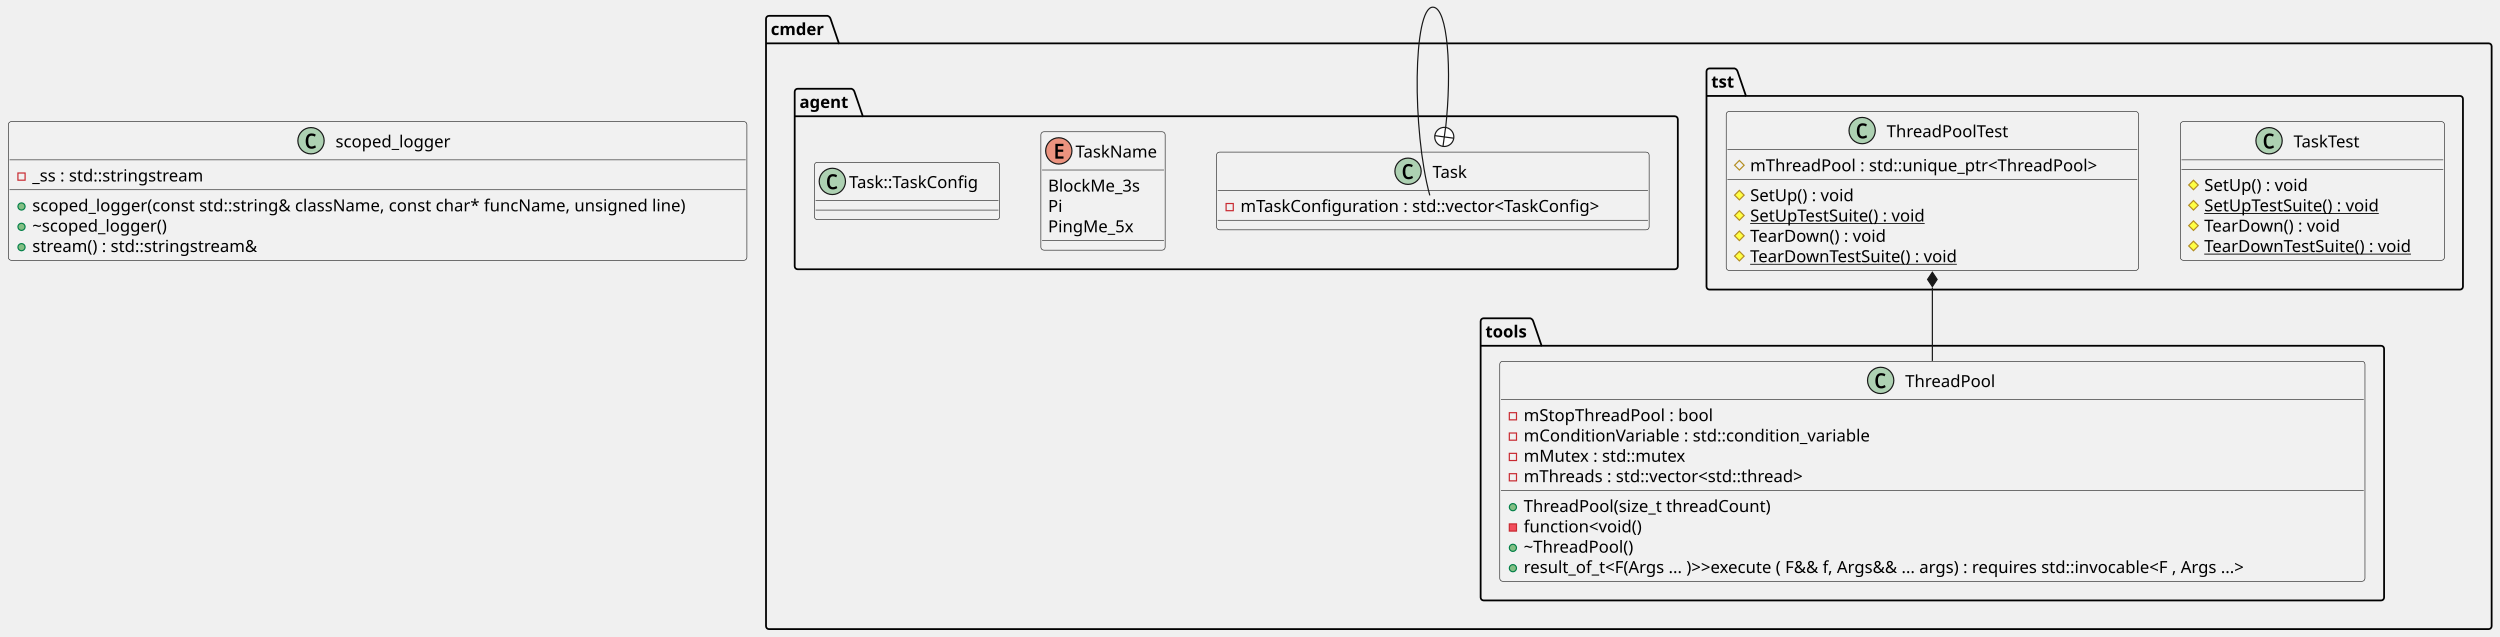
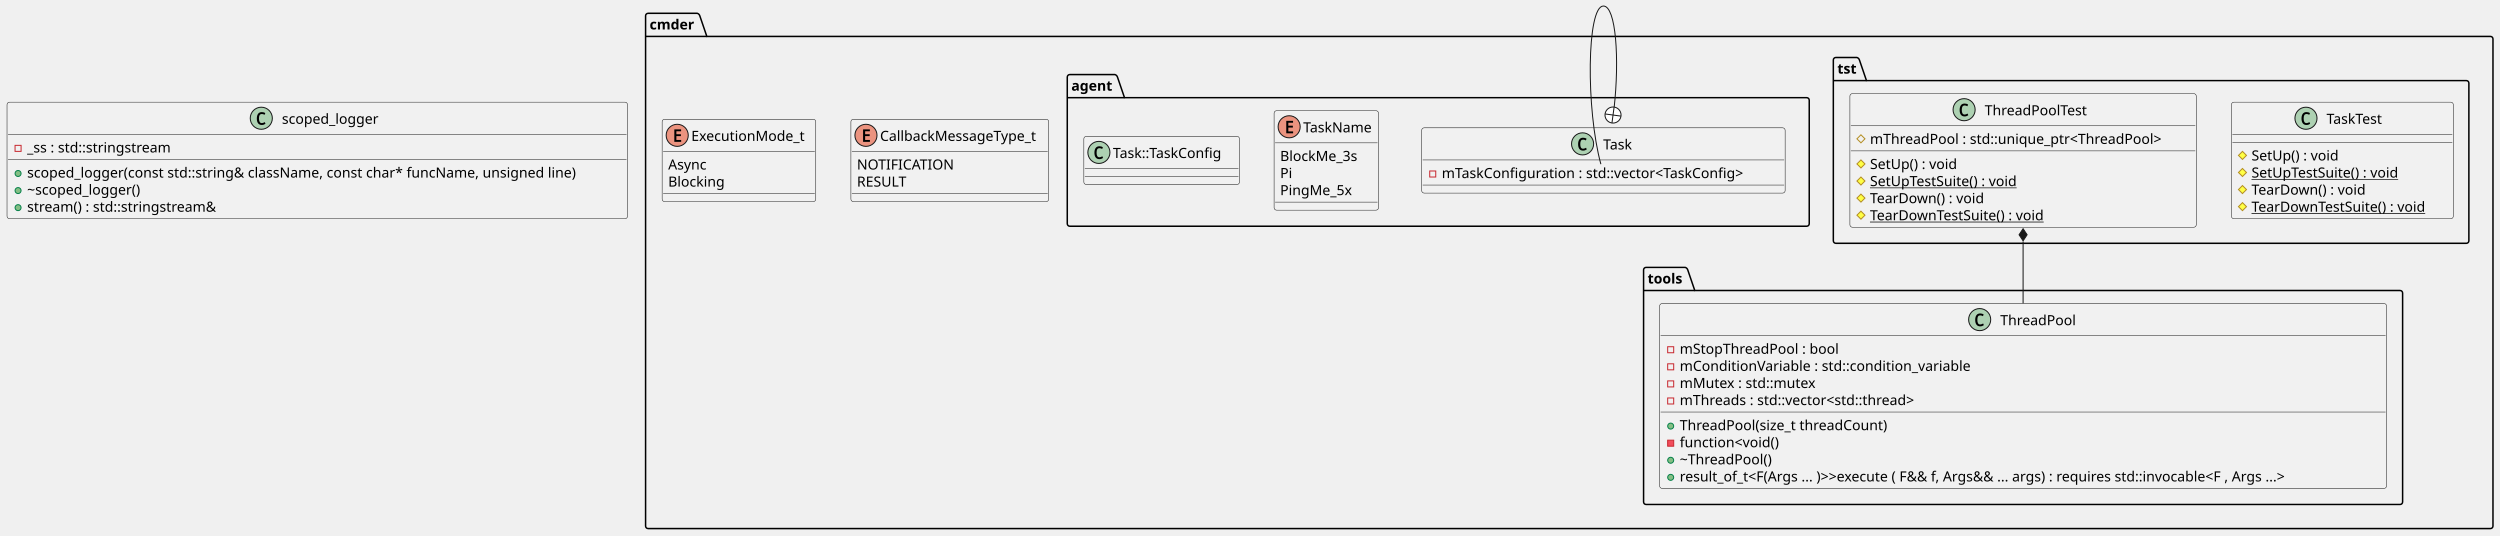
- <svg xmlns="http://www.w3.org/2000/svg" contentStyleType="text/css" height="533px" preserveAspectRatio="none" style="width:2092px;height:533px;background:#FFFFFF;" version="1.1" viewBox="0 0 2092 533" width="2092px" zoomAndPan="magnify">
+ <svg xmlns="http://www.w3.org/2000/svg" contentStyleType="text/css" height="533px" preserveAspectRatio="none" style="width:2490px;height:533px;background:#FFFFFF;" version="1.1" viewBox="0 0 2490 533" width="2490px" zoomAndPan="magnify">
  <defs />
  <g>
    <g id="cluster_cmder">
-       <path d="M643.5,13.26 L692.5,13.26 A3.75,3.75 0 0 1 695,15.76 L702,36.275 L2082.5,36.275 A2.5,2.5 0 0 1 2085,38.775 L2085,523.95 A2.5,2.5 0 0 1 2082.5,526.45 L643.5,526.45 A2.5,2.5 0 0 1 641,523.95 L641,15.76 A2.5,2.5 0 0 1 643.5,13.26 " fill="none" style="stroke:#000000;stroke-width:1.5;" />
-       <line style="stroke:#000000;stroke-width:1.5;" x1="641" x2="702" y1="36.275" y2="36.275" />
-       <text fill="#000000" font-family="sans-serif" font-size="14" font-weight="bold" lengthAdjust="spacing" textLength="48" x="645" y="29.335">cmder</text>
+       <path d="M645.5,13.26 L694.5,13.26 A3.75,3.75 0 0 1 697,15.76 L704,36.275 L2480.5,36.275 A2.5,2.5 0 0 1 2483,38.775 L2483,523.95 A2.5,2.5 0 0 1 2480.5,526.45 L645.5,526.45 A2.5,2.5 0 0 1 643,523.95 L643,15.76 A2.5,2.5 0 0 1 645.5,13.26 " fill="none" style="stroke:#000000;stroke-width:1.5;" />
+       <line style="stroke:#000000;stroke-width:1.5;" x1="643" x2="704" y1="36.275" y2="36.275" />
+       <text fill="#000000" font-family="sans-serif" font-size="14" font-weight="bold" lengthAdjust="spacing" textLength="48" x="647" y="29.335">cmder</text>
    </g>
    <g id="cluster_tst">
-       <path d="M1430.5,57.26 L1451.5,57.26 A3.75,3.75 0 0 1 1454,59.76 L1461,80.275 L2058.5,80.275 A2.5,2.5 0 0 1 2061,82.775 L2061,239.83 A2.5,2.5 0 0 1 2058.5,242.33 L1430.5,242.33 A2.5,2.5 0 0 1 1428,239.83 L1428,59.76 A2.5,2.5 0 0 1 1430.5,57.26 " fill="none" style="stroke:#000000;stroke-width:1.5;" />
-       <line style="stroke:#000000;stroke-width:1.5;" x1="1428" x2="1461" y1="80.275" y2="80.275" />
-       <text fill="#000000" font-family="sans-serif" font-size="14" font-weight="bold" lengthAdjust="spacing" textLength="20" x="1432" y="73.335">tst</text>
+       <path d="M1828.5,57.26 L1849.5,57.26 A3.75,3.75 0 0 1 1852,59.76 L1859,80.275 L2456.5,80.275 A2.5,2.5 0 0 1 2459,82.775 L2459,239.83 A2.5,2.5 0 0 1 2456.5,242.33 L1828.5,242.33 A2.5,2.5 0 0 1 1826,239.83 L1826,59.76 A2.5,2.5 0 0 1 1828.5,57.26 " fill="none" style="stroke:#000000;stroke-width:1.5;" />
+       <line style="stroke:#000000;stroke-width:1.5;" x1="1826" x2="1859" y1="80.275" y2="80.275" />
+       <text fill="#000000" font-family="sans-serif" font-size="14" font-weight="bold" lengthAdjust="spacing" textLength="20" x="1830" y="73.335">tst</text>
    </g>
    <g id="cluster_tools">
-       <path d="M1241.5,266.33 L1280.5,266.33 A3.75,3.75 0 0 1 1283,268.83 L1290,289.345 L1992.5,289.345 A2.5,2.5 0 0 1 1995,291.845 L1995,499.95 A2.5,2.5 0 0 1 1992.5,502.45 L1241.5,502.45 A2.5,2.5 0 0 1 1239,499.95 L1239,268.83 A2.5,2.5 0 0 1 1241.5,266.33 " fill="none" style="stroke:#000000;stroke-width:1.5;" />
-       <line style="stroke:#000000;stroke-width:1.5;" x1="1239" x2="1290" y1="289.345" y2="289.345" />
-       <text fill="#000000" font-family="sans-serif" font-size="14" font-weight="bold" lengthAdjust="spacing" textLength="38" x="1243" y="282.405">tools</text>
+       <path d="M1639.5,266.33 L1678.5,266.33 A3.75,3.75 0 0 1 1681,268.83 L1688,289.345 L2390.5,289.345 A2.5,2.5 0 0 1 2393,291.845 L2393,499.95 A2.5,2.5 0 0 1 2390.5,502.45 L1639.5,502.45 A2.5,2.5 0 0 1 1637,499.95 L1637,268.83 A2.5,2.5 0 0 1 1639.5,266.33 " fill="none" style="stroke:#000000;stroke-width:1.5;" />
+       <line style="stroke:#000000;stroke-width:1.5;" x1="1637" x2="1688" y1="289.345" y2="289.345" />
+       <text fill="#000000" font-family="sans-serif" font-size="14" font-weight="bold" lengthAdjust="spacing" textLength="38" x="1641" y="282.405">tools</text>
    </g>
    <g id="cluster_agent">
-       <path d="M667.5,74.27 L712.5,74.27 A3.75,3.75 0 0 1 715,76.77 L722,97.285 L1401.5,97.285 A2.5,2.5 0 0 1 1404,99.785 L1404,222.82 A2.5,2.5 0 0 1 1401.5,225.32 L667.5,225.32 A2.5,2.5 0 0 1 665,222.82 L665,76.77 A2.5,2.5 0 0 1 667.5,74.27 " fill="none" style="stroke:#000000;stroke-width:1.5;" />
-       <line style="stroke:#000000;stroke-width:1.5;" x1="665" x2="722" y1="97.285" y2="97.285" />
-       <text fill="#000000" font-family="sans-serif" font-size="14" font-weight="bold" lengthAdjust="spacing" textLength="44" x="669" y="90.345">agent</text>
+       <path d="M1065.5,74.27 L1110.5,74.27 A3.75,3.75 0 0 1 1113,76.77 L1120,97.285 L1799.5,97.285 A2.5,2.5 0 0 1 1802,99.785 L1802,222.82 A2.5,2.5 0 0 1 1799.5,225.32 L1065.5,225.32 A2.5,2.5 0 0 1 1063,222.82 L1063,76.77 A2.5,2.5 0 0 1 1065.5,74.27 " fill="none" style="stroke:#000000;stroke-width:1.5;" />
+       <line style="stroke:#000000;stroke-width:1.5;" x1="1063" x2="1120" y1="97.285" y2="97.285" />
+       <text fill="#000000" font-family="sans-serif" font-size="14" font-weight="bold" lengthAdjust="spacing" textLength="44" x="1067" y="90.345">agent</text>
+     </g>
+     <g id="elem_CallbackMessageType_t">
+       <rect codeLine="17" fill="#F1F1F1" height="82.029" id="CallbackMessageType_t" rx="2.5" ry="2.5" style="stroke:#181818;stroke-width:0.5;" width="197" x="847.5" y="118.78" />
+       <ellipse cx="862.5" cy="134.78" fill="#EB937F" rx="11" ry="11" style="stroke:#181818;stroke-width:1.0;" />
+       <path d="M866.438,141.28 L859.625,141.28 L859.625,128.874 L866.375,128.874 L866.375,130.749 L861.672,130.749 L861.672,133.702 L866.203,133.702 L866.203,135.561 L861.672,135.561 L861.672,139.405 L866.438,139.405 L866.438,141.28 Z " fill="#000000" />
+       <text fill="#000000" font-family="sans-serif" font-size="14" lengthAdjust="spacing" textLength="165" x="876.5" y="140.348">CallbackMessageType_t</text>
+       <line style="stroke:#181818;stroke-width:0.5;" x1="848.5" x2="1043.5" y1="150.78" y2="150.78" />
+       <text fill="#000000" font-family="sans-serif" font-size="14" lengthAdjust="spacing" textLength="103" x="853.5" y="168.855">NOTIFICATION</text>
+       <text fill="#000000" font-family="sans-serif" font-size="14" lengthAdjust="spacing" textLength="56" x="853.5" y="185.87">RESULT</text>
+       <line style="stroke:#181818;stroke-width:0.5;" x1="848.5" x2="1043.5" y1="192.809" y2="192.809" />
+     </g>
+     <g id="elem_ExecutionMode_t">
+       <rect codeLine="22" fill="#F1F1F1" height="82.029" id="ExecutionMode_t" rx="2.5" ry="2.5" style="stroke:#181818;stroke-width:0.5;" width="153" x="659.5" y="118.78" />
+       <ellipse cx="674.5" cy="134.78" fill="#EB937F" rx="11" ry="11" style="stroke:#181818;stroke-width:1.0;" />
+       <path d="M678.438,141.28 L671.625,141.28 L671.625,128.874 L678.375,128.874 L678.375,130.749 L673.672,130.749 L673.672,133.702 L678.203,133.702 L678.203,135.561 L673.672,135.561 L673.672,139.405 L678.438,139.405 L678.438,141.28 Z " fill="#000000" />
+       <text fill="#000000" font-family="sans-serif" font-size="14" lengthAdjust="spacing" textLength="121" x="688.5" y="140.348">ExecutionMode_t</text>
+       <line style="stroke:#181818;stroke-width:0.5;" x1="660.5" x2="811.5" y1="150.78" y2="150.78" />
+       <text fill="#000000" font-family="sans-serif" font-size="14" lengthAdjust="spacing" textLength="42" x="665.5" y="168.855">Async</text>
+       <text fill="#000000" font-family="sans-serif" font-size="14" lengthAdjust="spacing" textLength="58" x="665.5" y="185.87">Blocking</text>
+       <line style="stroke:#181818;stroke-width:0.5;" x1="660.5" x2="811.5" y1="192.809" y2="192.809" />
    </g>
    <g id="elem_TaskTest">
-       <rect codeLine="18" fill="#F1F1F1" height="116.059" id="TaskTest" rx="2.5" ry="2.5" style="stroke:#181818;stroke-width:0.5;" width="221" x="1824.5" y="101.77" />
-       <ellipse cx="1898.75" cy="117.77" fill="#ADD1B2" rx="11" ry="11" style="stroke:#181818;stroke-width:1.0;" />
-       <path d="M1902.906,123.317 Q1901.219,124.489 1899.281,124.489 Q1896.844,124.489 1895.562,122.817 Q1894.297,121.145 1894.297,118.067 Q1894.297,115.114 1895.531,113.379 Q1896.766,111.645 1899.281,111.645 Q1900.188,111.645 1901.062,111.879 Q1901.953,112.114 1902.719,112.661 L1902.031,114.332 Q1900.594,113.536 1899.281,113.536 Q1897.859,113.536 1897.141,114.598 Q1896.438,115.645 1896.438,118.067 Q1896.438,122.614 1899.281,122.614 Q1900.547,122.614 1902.234,121.629 L1902.906,123.317 Z " fill="#000000" />
-       <text fill="#000000" font-family="sans-serif" font-size="14" lengthAdjust="spacing" textLength="64" x="1919.25" y="123.338">TaskTest</text>
-       <line style="stroke:#181818;stroke-width:0.5;" x1="1825.5" x2="2044.5" y1="133.77" y2="133.77" />
-       <line style="stroke:#181818;stroke-width:0.5;" x1="1825.5" x2="2044.5" y1="141.77" y2="141.77" />
-       <polygon fill="#FFFF44" points="1835.5,150.777,1839.5,154.777,1835.5,158.777,1831.5,154.777" style="stroke:#B38D22;stroke-width:1.0;" />
-       <text fill="#000000" font-family="sans-serif" font-size="14" lengthAdjust="spacing" textLength="100" x="1844.5" y="159.845">SetUp() : void</text>
-       <polygon fill="#FFFF44" points="1835.5,167.792,1839.5,171.792,1835.5,175.792,1831.5,171.792" style="stroke:#B38D22;stroke-width:1.0;" />
-       <text fill="#000000" font-family="sans-serif" font-size="14" lengthAdjust="spacing" text-decoration="underline" textLength="167" x="1844.5" y="176.86">SetUpTestSuite() : void</text>
-       <polygon fill="#FFFF44" points="1835.5,184.807,1839.5,188.807,1835.5,192.807,1831.5,188.807" style="stroke:#B38D22;stroke-width:1.0;" />
-       <text fill="#000000" font-family="sans-serif" font-size="14" lengthAdjust="spacing" textLength="128" x="1844.5" y="193.875">TearDown() : void</text>
-       <polygon fill="#FFFF44" points="1835.5,201.821,1839.5,205.821,1835.5,209.821,1831.5,205.821" style="stroke:#B38D22;stroke-width:1.0;" />
-       <text fill="#000000" font-family="sans-serif" font-size="14" lengthAdjust="spacing" text-decoration="underline" textLength="195" x="1844.5" y="210.889">TearDownTestSuite() : void</text>
+       <rect codeLine="28" fill="#F1F1F1" height="116.059" id="TaskTest" rx="2.5" ry="2.5" style="stroke:#181818;stroke-width:0.5;" width="221" x="2222.5" y="101.77" />
+       <ellipse cx="2296.75" cy="117.77" fill="#ADD1B2" rx="11" ry="11" style="stroke:#181818;stroke-width:1.0;" />
+       <path d="M2300.906,123.317 Q2299.219,124.489 2297.281,124.489 Q2294.844,124.489 2293.562,122.817 Q2292.297,121.145 2292.297,118.067 Q2292.297,115.114 2293.531,113.379 Q2294.766,111.645 2297.281,111.645 Q2298.188,111.645 2299.062,111.879 Q2299.953,112.114 2300.719,112.661 L2300.031,114.332 Q2298.594,113.536 2297.281,113.536 Q2295.859,113.536 2295.141,114.598 Q2294.438,115.645 2294.438,118.067 Q2294.438,122.614 2297.281,122.614 Q2298.547,122.614 2300.234,121.629 L2300.906,123.317 Z " fill="#000000" />
+       <text fill="#000000" font-family="sans-serif" font-size="14" lengthAdjust="spacing" textLength="64" x="2317.25" y="123.338">TaskTest</text>
+       <line style="stroke:#181818;stroke-width:0.5;" x1="2223.5" x2="2442.5" y1="133.77" y2="133.77" />
+       <line style="stroke:#181818;stroke-width:0.5;" x1="2223.5" x2="2442.5" y1="141.77" y2="141.77" />
+       <polygon fill="#FFFF44" points="2233.5,150.777,2237.5,154.777,2233.5,158.777,2229.5,154.777" style="stroke:#B38D22;stroke-width:1.0;" />
+       <text fill="#000000" font-family="sans-serif" font-size="14" lengthAdjust="spacing" textLength="100" x="2242.5" y="159.845">SetUp() : void</text>
+       <polygon fill="#FFFF44" points="2233.5,167.792,2237.5,171.792,2233.5,175.792,2229.5,171.792" style="stroke:#B38D22;stroke-width:1.0;" />
+       <text fill="#000000" font-family="sans-serif" font-size="14" lengthAdjust="spacing" text-decoration="underline" textLength="167" x="2242.5" y="176.86">SetUpTestSuite() : void</text>
+       <polygon fill="#FFFF44" points="2233.5,184.807,2237.5,188.807,2233.5,192.807,2229.5,188.807" style="stroke:#B38D22;stroke-width:1.0;" />
+       <text fill="#000000" font-family="sans-serif" font-size="14" lengthAdjust="spacing" textLength="128" x="2242.5" y="193.875">TearDown() : void</text>
+       <polygon fill="#FFFF44" points="2233.5,201.821,2237.5,205.821,2233.5,209.821,2229.5,205.821" style="stroke:#B38D22;stroke-width:1.0;" />
+       <text fill="#000000" font-family="sans-serif" font-size="14" lengthAdjust="spacing" text-decoration="underline" textLength="195" x="2242.5" y="210.889">TearDownTestSuite() : void</text>
    </g>
    <g id="elem_ThreadPoolTest">
-       <rect codeLine="25" fill="#F1F1F1" height="133.073" id="ThreadPoolTest" rx="2.5" ry="2.5" style="stroke:#181818;stroke-width:0.5;" width="345" x="1444.5" y="93.26" />
-       <ellipse cx="1558.25" cy="109.26" fill="#ADD1B2" rx="11" ry="11" style="stroke:#181818;stroke-width:1.0;" />
-       <path d="M1562.406,114.807 Q1560.719,115.979 1558.781,115.979 Q1556.344,115.979 1555.062,114.307 Q1553.797,112.635 1553.797,109.557 Q1553.797,106.604 1555.031,104.869 Q1556.266,103.135 1558.781,103.135 Q1559.688,103.135 1560.562,103.369 Q1561.453,103.604 1562.219,104.151 L1561.531,105.823 Q1560.094,105.026 1558.781,105.026 Q1557.359,105.026 1556.641,106.088 Q1555.938,107.135 1555.938,109.557 Q1555.938,114.104 1558.781,114.104 Q1560.047,114.104 1561.734,113.119 L1562.406,114.807 Z " fill="#000000" />
-       <text fill="#000000" font-family="sans-serif" font-size="14" lengthAdjust="spacing" textLength="109" x="1578.75" y="114.828">ThreadPoolTest</text>
-       <line style="stroke:#181818;stroke-width:0.5;" x1="1445.5" x2="1788.5" y1="125.26" y2="125.26" />
-       <polygon fill="none" points="1455.5,134.267,1459.5,138.267,1455.5,142.267,1451.5,138.267" style="stroke:#B38D22;stroke-width:1.0;" />
-       <text fill="#000000" font-family="sans-serif" font-size="14" lengthAdjust="spacing" textLength="319" x="1464.5" y="143.335">mThreadPool : std::unique_ptr&lt;ThreadPool&gt;</text>
-       <line style="stroke:#181818;stroke-width:0.5;" x1="1445.5" x2="1788.5" y1="150.275" y2="150.275" />
-       <polygon fill="#FFFF44" points="1455.5,159.282,1459.5,163.282,1455.5,167.282,1451.5,163.282" style="stroke:#B38D22;stroke-width:1.0;" />
-       <text fill="#000000" font-family="sans-serif" font-size="14" lengthAdjust="spacing" textLength="100" x="1464.5" y="168.35">SetUp() : void</text>
-       <polygon fill="#FFFF44" points="1455.5,176.297,1459.5,180.297,1455.5,184.297,1451.5,180.297" style="stroke:#B38D22;stroke-width:1.0;" />
-       <text fill="#000000" font-family="sans-serif" font-size="14" lengthAdjust="spacing" text-decoration="underline" textLength="167" x="1464.5" y="185.364">SetUpTestSuite() : void</text>
-       <polygon fill="#FFFF44" points="1455.5,193.311,1459.5,197.311,1455.5,201.311,1451.5,197.311" style="stroke:#B38D22;stroke-width:1.0;" />
-       <text fill="#000000" font-family="sans-serif" font-size="14" lengthAdjust="spacing" textLength="128" x="1464.5" y="202.379">TearDown() : void</text>
-       <polygon fill="#FFFF44" points="1455.5,210.326,1459.5,214.326,1455.5,218.326,1451.5,214.326" style="stroke:#B38D22;stroke-width:1.0;" />
-       <text fill="#000000" font-family="sans-serif" font-size="14" lengthAdjust="spacing" text-decoration="underline" textLength="195" x="1464.5" y="219.394">TearDownTestSuite() : void</text>
+       <rect codeLine="35" fill="#F1F1F1" height="133.073" id="ThreadPoolTest" rx="2.5" ry="2.5" style="stroke:#181818;stroke-width:0.5;" width="345" x="1842.5" y="93.26" />
+       <ellipse cx="1956.25" cy="109.26" fill="#ADD1B2" rx="11" ry="11" style="stroke:#181818;stroke-width:1.0;" />
+       <path d="M1960.406,114.807 Q1958.719,115.979 1956.781,115.979 Q1954.344,115.979 1953.062,114.307 Q1951.797,112.635 1951.797,109.557 Q1951.797,106.604 1953.031,104.869 Q1954.266,103.135 1956.781,103.135 Q1957.688,103.135 1958.562,103.369 Q1959.453,103.604 1960.219,104.151 L1959.531,105.823 Q1958.094,105.026 1956.781,105.026 Q1955.359,105.026 1954.641,106.088 Q1953.938,107.135 1953.938,109.557 Q1953.938,114.104 1956.781,114.104 Q1958.047,114.104 1959.734,113.119 L1960.406,114.807 Z " fill="#000000" />
+       <text fill="#000000" font-family="sans-serif" font-size="14" lengthAdjust="spacing" textLength="109" x="1976.75" y="114.828">ThreadPoolTest</text>
+       <line style="stroke:#181818;stroke-width:0.5;" x1="1843.5" x2="2186.5" y1="125.26" y2="125.26" />
+       <polygon fill="none" points="1853.5,134.267,1857.5,138.267,1853.5,142.267,1849.5,138.267" style="stroke:#B38D22;stroke-width:1.0;" />
+       <text fill="#000000" font-family="sans-serif" font-size="14" lengthAdjust="spacing" textLength="319" x="1862.5" y="143.335">mThreadPool : std::unique_ptr&lt;ThreadPool&gt;</text>
+       <line style="stroke:#181818;stroke-width:0.5;" x1="1843.5" x2="2186.5" y1="150.275" y2="150.275" />
+       <polygon fill="#FFFF44" points="1853.5,159.282,1857.5,163.282,1853.5,167.282,1849.5,163.282" style="stroke:#B38D22;stroke-width:1.0;" />
+       <text fill="#000000" font-family="sans-serif" font-size="14" lengthAdjust="spacing" textLength="100" x="1862.5" y="168.35">SetUp() : void</text>
+       <polygon fill="#FFFF44" points="1853.5,176.297,1857.5,180.297,1853.5,184.297,1849.5,180.297" style="stroke:#B38D22;stroke-width:1.0;" />
+       <text fill="#000000" font-family="sans-serif" font-size="14" lengthAdjust="spacing" text-decoration="underline" textLength="167" x="1862.5" y="185.364">SetUpTestSuite() : void</text>
+       <polygon fill="#FFFF44" points="1853.5,193.311,1857.5,197.311,1853.5,201.311,1849.5,197.311" style="stroke:#B38D22;stroke-width:1.0;" />
+       <text fill="#000000" font-family="sans-serif" font-size="14" lengthAdjust="spacing" textLength="128" x="1862.5" y="202.379">TearDown() : void</text>
+       <polygon fill="#FFFF44" points="1853.5,210.326,1857.5,214.326,1853.5,218.326,1849.5,214.326" style="stroke:#B38D22;stroke-width:1.0;" />
+       <text fill="#000000" font-family="sans-serif" font-size="14" lengthAdjust="spacing" text-decoration="underline" textLength="195" x="1862.5" y="219.394">TearDownTestSuite() : void</text>
    </g>
    <g id="elem_ThreadPool">
-       <rect codeLine="35" fill="#F1F1F1" height="184.117" id="ThreadPool" rx="2.5" ry="2.5" style="stroke:#181818;stroke-width:0.5;" width="724" x="1255" y="302.33" />
-       <ellipse cx="1573.75" cy="318.33" fill="#ADD1B2" rx="11" ry="11" style="stroke:#181818;stroke-width:1.0;" />
-       <path d="M1577.906,323.877 Q1576.219,325.049 1574.281,325.049 Q1571.844,325.049 1570.562,323.377 Q1569.297,321.705 1569.297,318.627 Q1569.297,315.674 1570.531,313.939 Q1571.766,312.205 1574.281,312.205 Q1575.188,312.205 1576.062,312.439 Q1576.953,312.674 1577.719,313.221 L1577.031,314.892 Q1575.594,314.096 1574.281,314.096 Q1572.859,314.096 1572.141,315.158 Q1571.438,316.205 1571.438,318.627 Q1571.438,323.174 1574.281,323.174 Q1575.547,323.174 1577.234,322.189 L1577.906,323.877 Z " fill="#000000" />
-       <text fill="#000000" font-family="sans-serif" font-size="14" lengthAdjust="spacing" textLength="78" x="1594.25" y="323.898">ThreadPool</text>
-       <line style="stroke:#181818;stroke-width:0.5;" x1="1256" x2="1978" y1="334.33" y2="334.33" />
-       <rect fill="none" height="6" style="stroke:#C82930;stroke-width:1.0;" width="6" x="1263" y="345.337" />
-       <text fill="#000000" font-family="sans-serif" font-size="14" lengthAdjust="spacing" textLength="171" x="1275" y="352.405">mStopThreadPool : bool</text>
-       <rect fill="none" height="6" style="stroke:#C82930;stroke-width:1.0;" width="6" x="1263" y="362.352" />
-       <text fill="#000000" font-family="sans-serif" font-size="14" lengthAdjust="spacing" textLength="312" x="1275" y="369.42">mConditionVariable : std::condition_variable</text>
-       <rect fill="none" height="6" style="stroke:#C82930;stroke-width:1.0;" width="6" x="1263" y="379.367" />
-       <text fill="#000000" font-family="sans-serif" font-size="14" lengthAdjust="spacing" textLength="152" x="1275" y="386.435">mMutex : std::mutex</text>
-       <rect fill="none" height="6" style="stroke:#C82930;stroke-width:1.0;" width="6" x="1263" y="396.381" />
-       <text fill="#000000" font-family="sans-serif" font-size="14" lengthAdjust="spacing" textLength="268" x="1275" y="403.449">mThreads : std::vector&lt;std::thread&gt;</text>
-       <line style="stroke:#181818;stroke-width:0.5;" x1="1256" x2="1978" y1="410.389" y2="410.389" />
-       <ellipse cx="1266" cy="424.396" fill="#84BE84" rx="3" ry="3" style="stroke:#038048;stroke-width:1.0;" />
-       <text fill="#000000" font-family="sans-serif" font-size="14" lengthAdjust="spacing" textLength="226" x="1275" y="428.464">ThreadPool(size_t threadCount)</text>
-       <rect fill="#F24D5C" height="6" style="stroke:#C82930;stroke-width:1.0;" width="6" x="1263" y="438.411" />
-       <text fill="#000000" font-family="sans-serif" font-size="14" lengthAdjust="spacing" textLength="109" x="1275" y="445.478">function&lt;void()</text>
-       <ellipse cx="1266" cy="458.425" fill="#84BE84" rx="3" ry="3" style="stroke:#038048;stroke-width:1.0;" />
-       <text fill="#000000" font-family="sans-serif" font-size="14" lengthAdjust="spacing" textLength="101" x="1275" y="462.493">~ThreadPool()</text>
-       <ellipse cx="1266" cy="475.44" fill="#84BE84" rx="3" ry="3" style="stroke:#038048;stroke-width:1.0;" />
-       <text fill="#000000" font-family="sans-serif" font-size="14" lengthAdjust="spacing" textLength="698" x="1275" y="479.508">result_of_t&lt;F(Args ... )&gt;&gt;execute ( F&amp;&amp; f, Args&amp;&amp; ... args) : requires std::invocable&lt;F , Args ...&gt;</text>
+       <rect codeLine="45" fill="#F1F1F1" height="184.117" id="ThreadPool" rx="2.5" ry="2.5" style="stroke:#181818;stroke-width:0.5;" width="724" x="1653" y="302.33" />
+       <ellipse cx="1971.75" cy="318.33" fill="#ADD1B2" rx="11" ry="11" style="stroke:#181818;stroke-width:1.0;" />
+       <path d="M1975.906,323.877 Q1974.219,325.049 1972.281,325.049 Q1969.844,325.049 1968.562,323.377 Q1967.297,321.705 1967.297,318.627 Q1967.297,315.674 1968.531,313.939 Q1969.766,312.205 1972.281,312.205 Q1973.188,312.205 1974.062,312.439 Q1974.953,312.674 1975.719,313.221 L1975.031,314.892 Q1973.594,314.096 1972.281,314.096 Q1970.859,314.096 1970.141,315.158 Q1969.438,316.205 1969.438,318.627 Q1969.438,323.174 1972.281,323.174 Q1973.547,323.174 1975.234,322.189 L1975.906,323.877 Z " fill="#000000" />
+       <text fill="#000000" font-family="sans-serif" font-size="14" lengthAdjust="spacing" textLength="78" x="1992.25" y="323.898">ThreadPool</text>
+       <line style="stroke:#181818;stroke-width:0.5;" x1="1654" x2="2376" y1="334.33" y2="334.33" />
+       <rect fill="none" height="6" style="stroke:#C82930;stroke-width:1.0;" width="6" x="1661" y="345.337" />
+       <text fill="#000000" font-family="sans-serif" font-size="14" lengthAdjust="spacing" textLength="171" x="1673" y="352.405">mStopThreadPool : bool</text>
+       <rect fill="none" height="6" style="stroke:#C82930;stroke-width:1.0;" width="6" x="1661" y="362.352" />
+       <text fill="#000000" font-family="sans-serif" font-size="14" lengthAdjust="spacing" textLength="312" x="1673" y="369.42">mConditionVariable : std::condition_variable</text>
+       <rect fill="none" height="6" style="stroke:#C82930;stroke-width:1.0;" width="6" x="1661" y="379.367" />
+       <text fill="#000000" font-family="sans-serif" font-size="14" lengthAdjust="spacing" textLength="152" x="1673" y="386.435">mMutex : std::mutex</text>
+       <rect fill="none" height="6" style="stroke:#C82930;stroke-width:1.0;" width="6" x="1661" y="396.381" />
+       <text fill="#000000" font-family="sans-serif" font-size="14" lengthAdjust="spacing" textLength="268" x="1673" y="403.449">mThreads : std::vector&lt;std::thread&gt;</text>
+       <line style="stroke:#181818;stroke-width:0.5;" x1="1654" x2="2376" y1="410.389" y2="410.389" />
+       <ellipse cx="1664" cy="424.396" fill="#84BE84" rx="3" ry="3" style="stroke:#038048;stroke-width:1.0;" />
+       <text fill="#000000" font-family="sans-serif" font-size="14" lengthAdjust="spacing" textLength="226" x="1673" y="428.464">ThreadPool(size_t threadCount)</text>
+       <rect fill="#F24D5C" height="6" style="stroke:#C82930;stroke-width:1.0;" width="6" x="1661" y="438.411" />
+       <text fill="#000000" font-family="sans-serif" font-size="14" lengthAdjust="spacing" textLength="109" x="1673" y="445.478">function&lt;void()</text>
+       <ellipse cx="1664" cy="458.425" fill="#84BE84" rx="3" ry="3" style="stroke:#038048;stroke-width:1.0;" />
+       <text fill="#000000" font-family="sans-serif" font-size="14" lengthAdjust="spacing" textLength="101" x="1673" y="462.493">~ThreadPool()</text>
+       <ellipse cx="1664" cy="475.44" fill="#84BE84" rx="3" ry="3" style="stroke:#038048;stroke-width:1.0;" />
+       <text fill="#000000" font-family="sans-serif" font-size="14" lengthAdjust="spacing" textLength="698" x="1673" y="479.508">result_of_t&lt;F(Args ... )&gt;&gt;execute ( F&amp;&amp; f, Args&amp;&amp; ... args) : requires std::invocable&lt;F , Args ...&gt;</text>
    </g>
    <g id="elem_Task">
-       <rect codeLine="48" fill="#F1F1F1" height="65.015" id="Task" rx="2.5" ry="2.5" style="stroke:#181818;stroke-width:0.5;" width="362" x="1018" y="127.3" />
-       <ellipse cx="1178.25" cy="143.3" fill="#ADD1B2" rx="11" ry="11" style="stroke:#181818;stroke-width:1.0;" />
-       <path d="M1182.406,148.847 Q1180.719,150.019 1178.781,150.019 Q1176.344,150.019 1175.062,148.347 Q1173.797,146.675 1173.797,143.597 Q1173.797,140.644 1175.031,138.909 Q1176.266,137.175 1178.781,137.175 Q1179.688,137.175 1180.562,137.409 Q1181.453,137.644 1182.219,138.191 L1181.531,139.863 Q1180.094,139.066 1178.781,139.066 Q1177.359,139.066 1176.641,140.128 Q1175.938,141.175 1175.938,143.597 Q1175.938,148.144 1178.781,148.144 Q1180.047,148.144 1181.734,147.159 L1182.406,148.847 Z " fill="#000000" />
-       <text fill="#000000" font-family="sans-serif" font-size="14" lengthAdjust="spacing" textLength="33" x="1198.75" y="148.868">Task</text>
-       <line style="stroke:#181818;stroke-width:0.5;" x1="1019" x2="1379" y1="159.3" y2="159.3" />
-       <rect fill="none" height="6" style="stroke:#C82930;stroke-width:1.0;" width="6" x="1026" y="170.307" />
-       <text fill="#000000" font-family="sans-serif" font-size="14" lengthAdjust="spacing" textLength="336" x="1038" y="177.375">mTaskConfiguration : std::vector&lt;TaskConfig&gt;</text>
-       <line style="stroke:#181818;stroke-width:0.5;" x1="1019" x2="1379" y1="184.315" y2="184.315" />
+       <rect codeLine="58" fill="#F1F1F1" height="65.015" id="Task" rx="2.5" ry="2.5" style="stroke:#181818;stroke-width:0.5;" width="362" x="1416" y="127.3" />
+       <ellipse cx="1576.25" cy="143.3" fill="#ADD1B2" rx="11" ry="11" style="stroke:#181818;stroke-width:1.0;" />
+       <path d="M1580.406,148.847 Q1578.719,150.019 1576.781,150.019 Q1574.344,150.019 1573.062,148.347 Q1571.797,146.675 1571.797,143.597 Q1571.797,140.644 1573.031,138.909 Q1574.266,137.175 1576.781,137.175 Q1577.688,137.175 1578.562,137.409 Q1579.453,137.644 1580.219,138.191 L1579.531,139.863 Q1578.094,139.066 1576.781,139.066 Q1575.359,139.066 1574.641,140.128 Q1573.938,141.175 1573.938,143.597 Q1573.938,148.144 1576.781,148.144 Q1578.047,148.144 1579.734,147.159 L1580.406,148.847 Z " fill="#000000" />
+       <text fill="#000000" font-family="sans-serif" font-size="14" lengthAdjust="spacing" textLength="33" x="1596.75" y="148.868">Task</text>
+       <line style="stroke:#181818;stroke-width:0.5;" x1="1417" x2="1777" y1="159.3" y2="159.3" />
+       <rect fill="none" height="6" style="stroke:#C82930;stroke-width:1.0;" width="6" x="1424" y="170.307" />
+       <text fill="#000000" font-family="sans-serif" font-size="14" lengthAdjust="spacing" textLength="336" x="1436" y="177.375">mTaskConfiguration : std::vector&lt;TaskConfig&gt;</text>
+       <line style="stroke:#181818;stroke-width:0.5;" x1="1417" x2="1777" y1="184.315" y2="184.315" />
    </g>
    <g id="elem_TaskName">
-       <rect codeLine="52" fill="#F1F1F1" height="99.044" id="TaskName" rx="2.5" ry="2.5" style="stroke:#181818;stroke-width:0.5;" width="104" x="871" y="110.27" />
-       <ellipse cx="886" cy="126.27" fill="#EB937F" rx="11" ry="11" style="stroke:#181818;stroke-width:1.0;" />
-       <path d="M889.938,132.77 L883.125,132.77 L883.125,120.364 L889.875,120.364 L889.875,122.239 L885.172,122.239 L885.172,125.192 L889.703,125.192 L889.703,127.051 L885.172,127.051 L885.172,130.895 L889.938,130.895 L889.938,132.77 Z " fill="#000000" />
-       <text fill="#000000" font-family="sans-serif" font-size="14" lengthAdjust="spacing" textLength="72" x="900" y="131.838">TaskName</text>
-       <line style="stroke:#181818;stroke-width:0.5;" x1="872" x2="974" y1="142.27" y2="142.27" />
-       <text fill="#000000" font-family="sans-serif" font-size="14" lengthAdjust="spacing" textLength="82" x="877" y="160.345">BlockMe_3s</text>
-       <text fill="#000000" font-family="sans-serif" font-size="14" lengthAdjust="spacing" textLength="11" x="877" y="177.36">Pi</text>
-       <text fill="#000000" font-family="sans-serif" font-size="14" lengthAdjust="spacing" textLength="75" x="877" y="194.375">PingMe_5x</text>
-       <line style="stroke:#181818;stroke-width:0.5;" x1="872" x2="974" y1="201.314" y2="201.314" />
+       <rect codeLine="62" fill="#F1F1F1" height="99.044" id="TaskName" rx="2.5" ry="2.5" style="stroke:#181818;stroke-width:0.5;" width="104" x="1269" y="110.27" />
+       <ellipse cx="1284" cy="126.27" fill="#EB937F" rx="11" ry="11" style="stroke:#181818;stroke-width:1.0;" />
+       <path d="M1287.938,132.77 L1281.125,132.77 L1281.125,120.364 L1287.875,120.364 L1287.875,122.239 L1283.172,122.239 L1283.172,125.192 L1287.703,125.192 L1287.703,127.051 L1283.172,127.051 L1283.172,130.895 L1287.938,130.895 L1287.938,132.77 Z " fill="#000000" />
+       <text fill="#000000" font-family="sans-serif" font-size="14" lengthAdjust="spacing" textLength="72" x="1298" y="131.838">TaskName</text>
+       <line style="stroke:#181818;stroke-width:0.5;" x1="1270" x2="1372" y1="142.27" y2="142.27" />
+       <text fill="#000000" font-family="sans-serif" font-size="14" lengthAdjust="spacing" textLength="82" x="1275" y="160.345">BlockMe_3s</text>
+       <text fill="#000000" font-family="sans-serif" font-size="14" lengthAdjust="spacing" textLength="11" x="1275" y="177.36">Pi</text>
+       <text fill="#000000" font-family="sans-serif" font-size="14" lengthAdjust="spacing" textLength="75" x="1275" y="194.375">PingMe_5x</text>
+       <line style="stroke:#181818;stroke-width:0.5;" x1="1270" x2="1372" y1="201.314" y2="201.314" />
    </g>
    <g id="elem_Task::TaskConfig">
-       <rect codeLine="58" fill="#F1F1F1" height="48" id="Task::TaskConfig" rx="2.5" ry="2.5" style="stroke:#181818;stroke-width:0.5;" width="155" x="681.5" y="135.8" />
-       <ellipse cx="696.5" cy="151.8" fill="#ADD1B2" rx="11" ry="11" style="stroke:#181818;stroke-width:1.0;" />
-       <path d="M700.656,157.347 Q698.969,158.519 697.031,158.519 Q694.594,158.519 693.312,156.847 Q692.047,155.175 692.047,152.097 Q692.047,149.144 693.281,147.409 Q694.516,145.675 697.031,145.675 Q697.938,145.675 698.812,145.909 Q699.703,146.144 700.469,146.691 L699.781,148.363 Q698.344,147.566 697.031,147.566 Q695.609,147.566 694.891,148.628 Q694.188,149.675 694.188,152.097 Q694.188,156.644 697.031,156.644 Q698.297,156.644 699.984,155.659 L700.656,157.347 Z " fill="#000000" />
-       <text fill="#000000" font-family="sans-serif" font-size="14" lengthAdjust="spacing" textLength="123" x="710.5" y="157.368">Task::TaskConfig</text>
-       <line style="stroke:#181818;stroke-width:0.5;" x1="682.5" x2="835.5" y1="167.8" y2="167.8" />
-       <line style="stroke:#181818;stroke-width:0.5;" x1="682.5" x2="835.5" y1="175.8" y2="175.8" />
+       <rect codeLine="68" fill="#F1F1F1" height="48" id="Task::TaskConfig" rx="2.5" ry="2.5" style="stroke:#181818;stroke-width:0.5;" width="155" x="1079.5" y="135.8" />
+       <ellipse cx="1094.5" cy="151.8" fill="#ADD1B2" rx="11" ry="11" style="stroke:#181818;stroke-width:1.0;" />
+       <path d="M1098.656,157.347 Q1096.969,158.519 1095.031,158.519 Q1092.594,158.519 1091.312,156.847 Q1090.047,155.175 1090.047,152.097 Q1090.047,149.144 1091.281,147.409 Q1092.516,145.675 1095.031,145.675 Q1095.938,145.675 1096.812,145.909 Q1097.703,146.144 1098.469,146.691 L1097.781,148.363 Q1096.344,147.566 1095.031,147.566 Q1093.609,147.566 1092.891,148.628 Q1092.188,149.675 1092.188,152.097 Q1092.188,156.644 1095.031,156.644 Q1096.297,156.644 1097.984,155.659 L1098.656,157.347 Z " fill="#000000" />
+       <text fill="#000000" font-family="sans-serif" font-size="14" lengthAdjust="spacing" textLength="123" x="1108.5" y="157.368">Task::TaskConfig</text>
+       <line style="stroke:#181818;stroke-width:0.5;" x1="1080.5" x2="1233.5" y1="167.8" y2="167.8" />
+       <line style="stroke:#181818;stroke-width:0.5;" x1="1080.5" x2="1233.5" y1="175.8" y2="175.8" />
    </g>
    <g id="elem_scoped_logger">
      <rect codeLine="8" fill="#F1F1F1" height="116.059" id="scoped_logger" rx="2.5" ry="2.5" style="stroke:#181818;stroke-width:0.5;" width="618" x="7" y="101.77" />
      <ellipse cx="260.25" cy="117.77" fill="#ADD1B2" rx="11" ry="11" style="stroke:#181818;stroke-width:1.0;" />
      <path d="M264.406,123.317 Q262.719,124.489 260.781,124.489 Q258.344,124.489 257.062,122.817 Q255.797,121.145 255.797,118.067 Q255.797,115.114 257.031,113.379 Q258.266,111.645 260.781,111.645 Q261.688,111.645 262.562,111.879 Q263.453,112.114 264.219,112.661 L263.531,114.332 Q262.094,113.536 260.781,113.536 Q259.359,113.536 258.641,114.598 Q257.938,115.645 257.938,118.067 Q257.938,122.614 260.781,122.614 Q262.047,122.614 263.734,121.629 L264.406,123.317 Z " fill="#000000" />
      <text fill="#000000" font-family="sans-serif" font-size="14" lengthAdjust="spacing" textLength="103" x="280.75" y="123.338">scoped_logger</text>
      <line style="stroke:#181818;stroke-width:0.5;" x1="8" x2="624" y1="133.77" y2="133.77" />
      <rect fill="none" height="6" style="stroke:#C82930;stroke-width:1.0;" width="6" x="15" y="144.777" />
      <text fill="#000000" font-family="sans-serif" font-size="14" lengthAdjust="spacing" textLength="166" x="27" y="151.845">_ss : std::stringstream</text>
      <line style="stroke:#181818;stroke-width:0.5;" x1="8" x2="624" y1="158.785" y2="158.785" />
      <ellipse cx="18" cy="172.792" fill="#84BE84" rx="3" ry="3" style="stroke:#038048;stroke-width:1.0;" />
      <text fill="#000000" font-family="sans-serif" font-size="14" lengthAdjust="spacing" textLength="592" x="27" y="176.86">scoped_logger(const std::string&amp; className, const char* funcName, unsigned line)</text>
      <ellipse cx="18" cy="189.807" fill="#84BE84" rx="3" ry="3" style="stroke:#038048;stroke-width:1.0;" />
      <text fill="#000000" font-family="sans-serif" font-size="14" lengthAdjust="spacing" textLength="126" x="27" y="193.875">~scoped_logger()</text>
      <ellipse cx="18" cy="206.821" fill="#84BE84" rx="3" ry="3" style="stroke:#038048;stroke-width:1.0;" />
      <text fill="#000000" font-family="sans-serif" font-size="14" lengthAdjust="spacing" textLength="212" x="27" y="210.889">stream() : std::stringstream&amp;</text>
    </g>
    <g id="link_ThreadPoolTest_ThreadPool">
-       <path codeLine="74" d="M1617,240.58 C1617,260.37 1617,281.72 1617,302.02 " fill="none" id="ThreadPoolTest-backto-ThreadPool" style="stroke:#181818;stroke-width:1.0;" />
-       <polygon fill="#181818" points="1617,227.83,1613,233.83,1617,239.83,1621,233.83,1617,227.83" style="stroke:#181818;stroke-width:1.0;" />
+       <path codeLine="84" d="M2015,240.58 C2015,260.37 2015,281.72 2015,302.02 " fill="none" id="ThreadPoolTest-backto-ThreadPool" style="stroke:#181818;stroke-width:1.0;" />
+       <polygon fill="#181818" points="2015,227.83,2011,233.83,2015,239.83,2019,233.83,2015,227.83" style="stroke:#181818;stroke-width:1.0;" />
    </g>
    <g id="link_Task_Task">
-       <path codeLine="83" d="M1209.61,107.86 C1215.12,59.01 1211.58,6 1199,6 C1182.39,6 1181.55,109.19 1196.47,163.52 " fill="none" id="Task-backto-Task" style="stroke:#181818;stroke-width:1.0;" />
-       <ellipse cx="1208.575" cy="114.573" fill="#FFFFFF" rx="8" ry="8" style="stroke:#181818;stroke-width:1.0;" />
-       <line style="stroke:#181818;stroke-width:1.0;" x1="1209.65" x2="1207.5" y1="106.645" y2="122.5" />
-       <line style="stroke:#181818;stroke-width:1.0;" x1="1216.502" x2="1200.647" y1="115.647" y2="113.498" />
+       <path codeLine="93" d="M1607.61,107.86 C1613.12,59.01 1609.58,6 1597,6 C1580.39,6 1579.55,109.19 1594.47,163.52 " fill="none" id="Task-backto-Task" style="stroke:#181818;stroke-width:1.0;" />
+       <ellipse cx="1606.575" cy="114.573" fill="#FFFFFF" rx="8" ry="8" style="stroke:#181818;stroke-width:1.0;" />
+       <line style="stroke:#181818;stroke-width:1.0;" x1="1607.65" x2="1605.5" y1="106.645" y2="122.5" />
+       <line style="stroke:#181818;stroke-width:1.0;" x1="1614.502" x2="1598.647" y1="115.647" y2="113.498" />
    </g>
  </g>
</svg>
